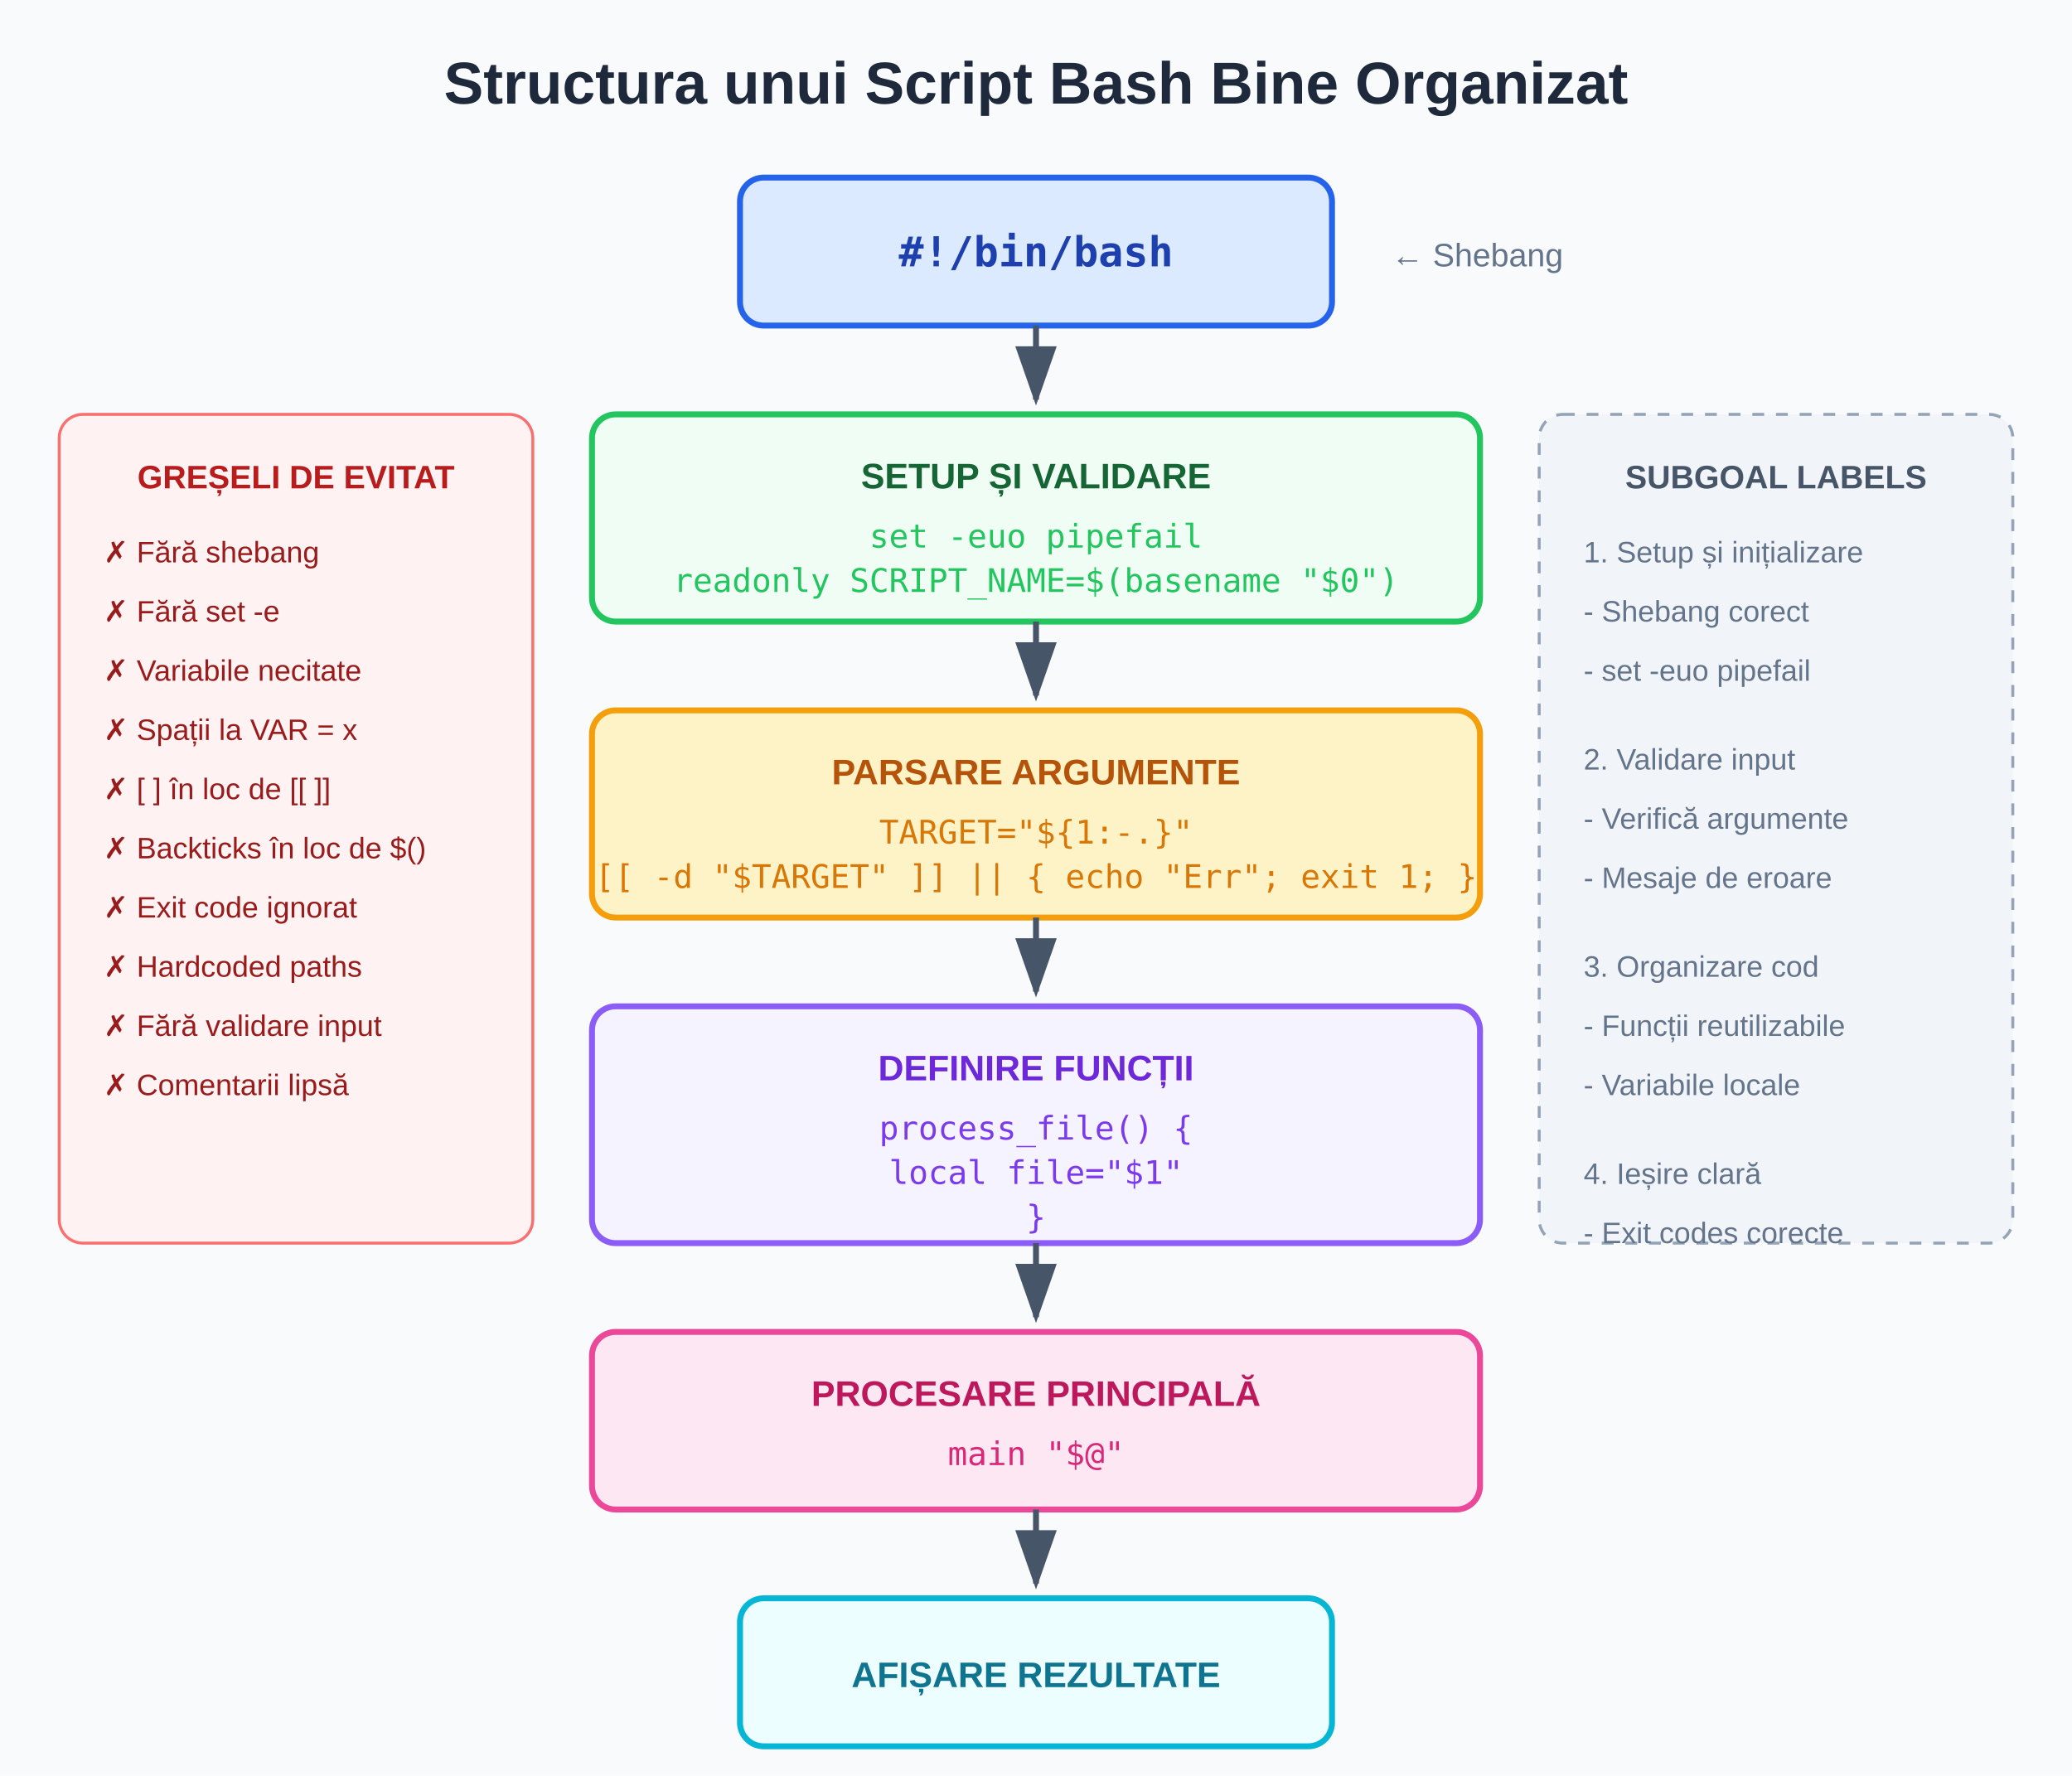
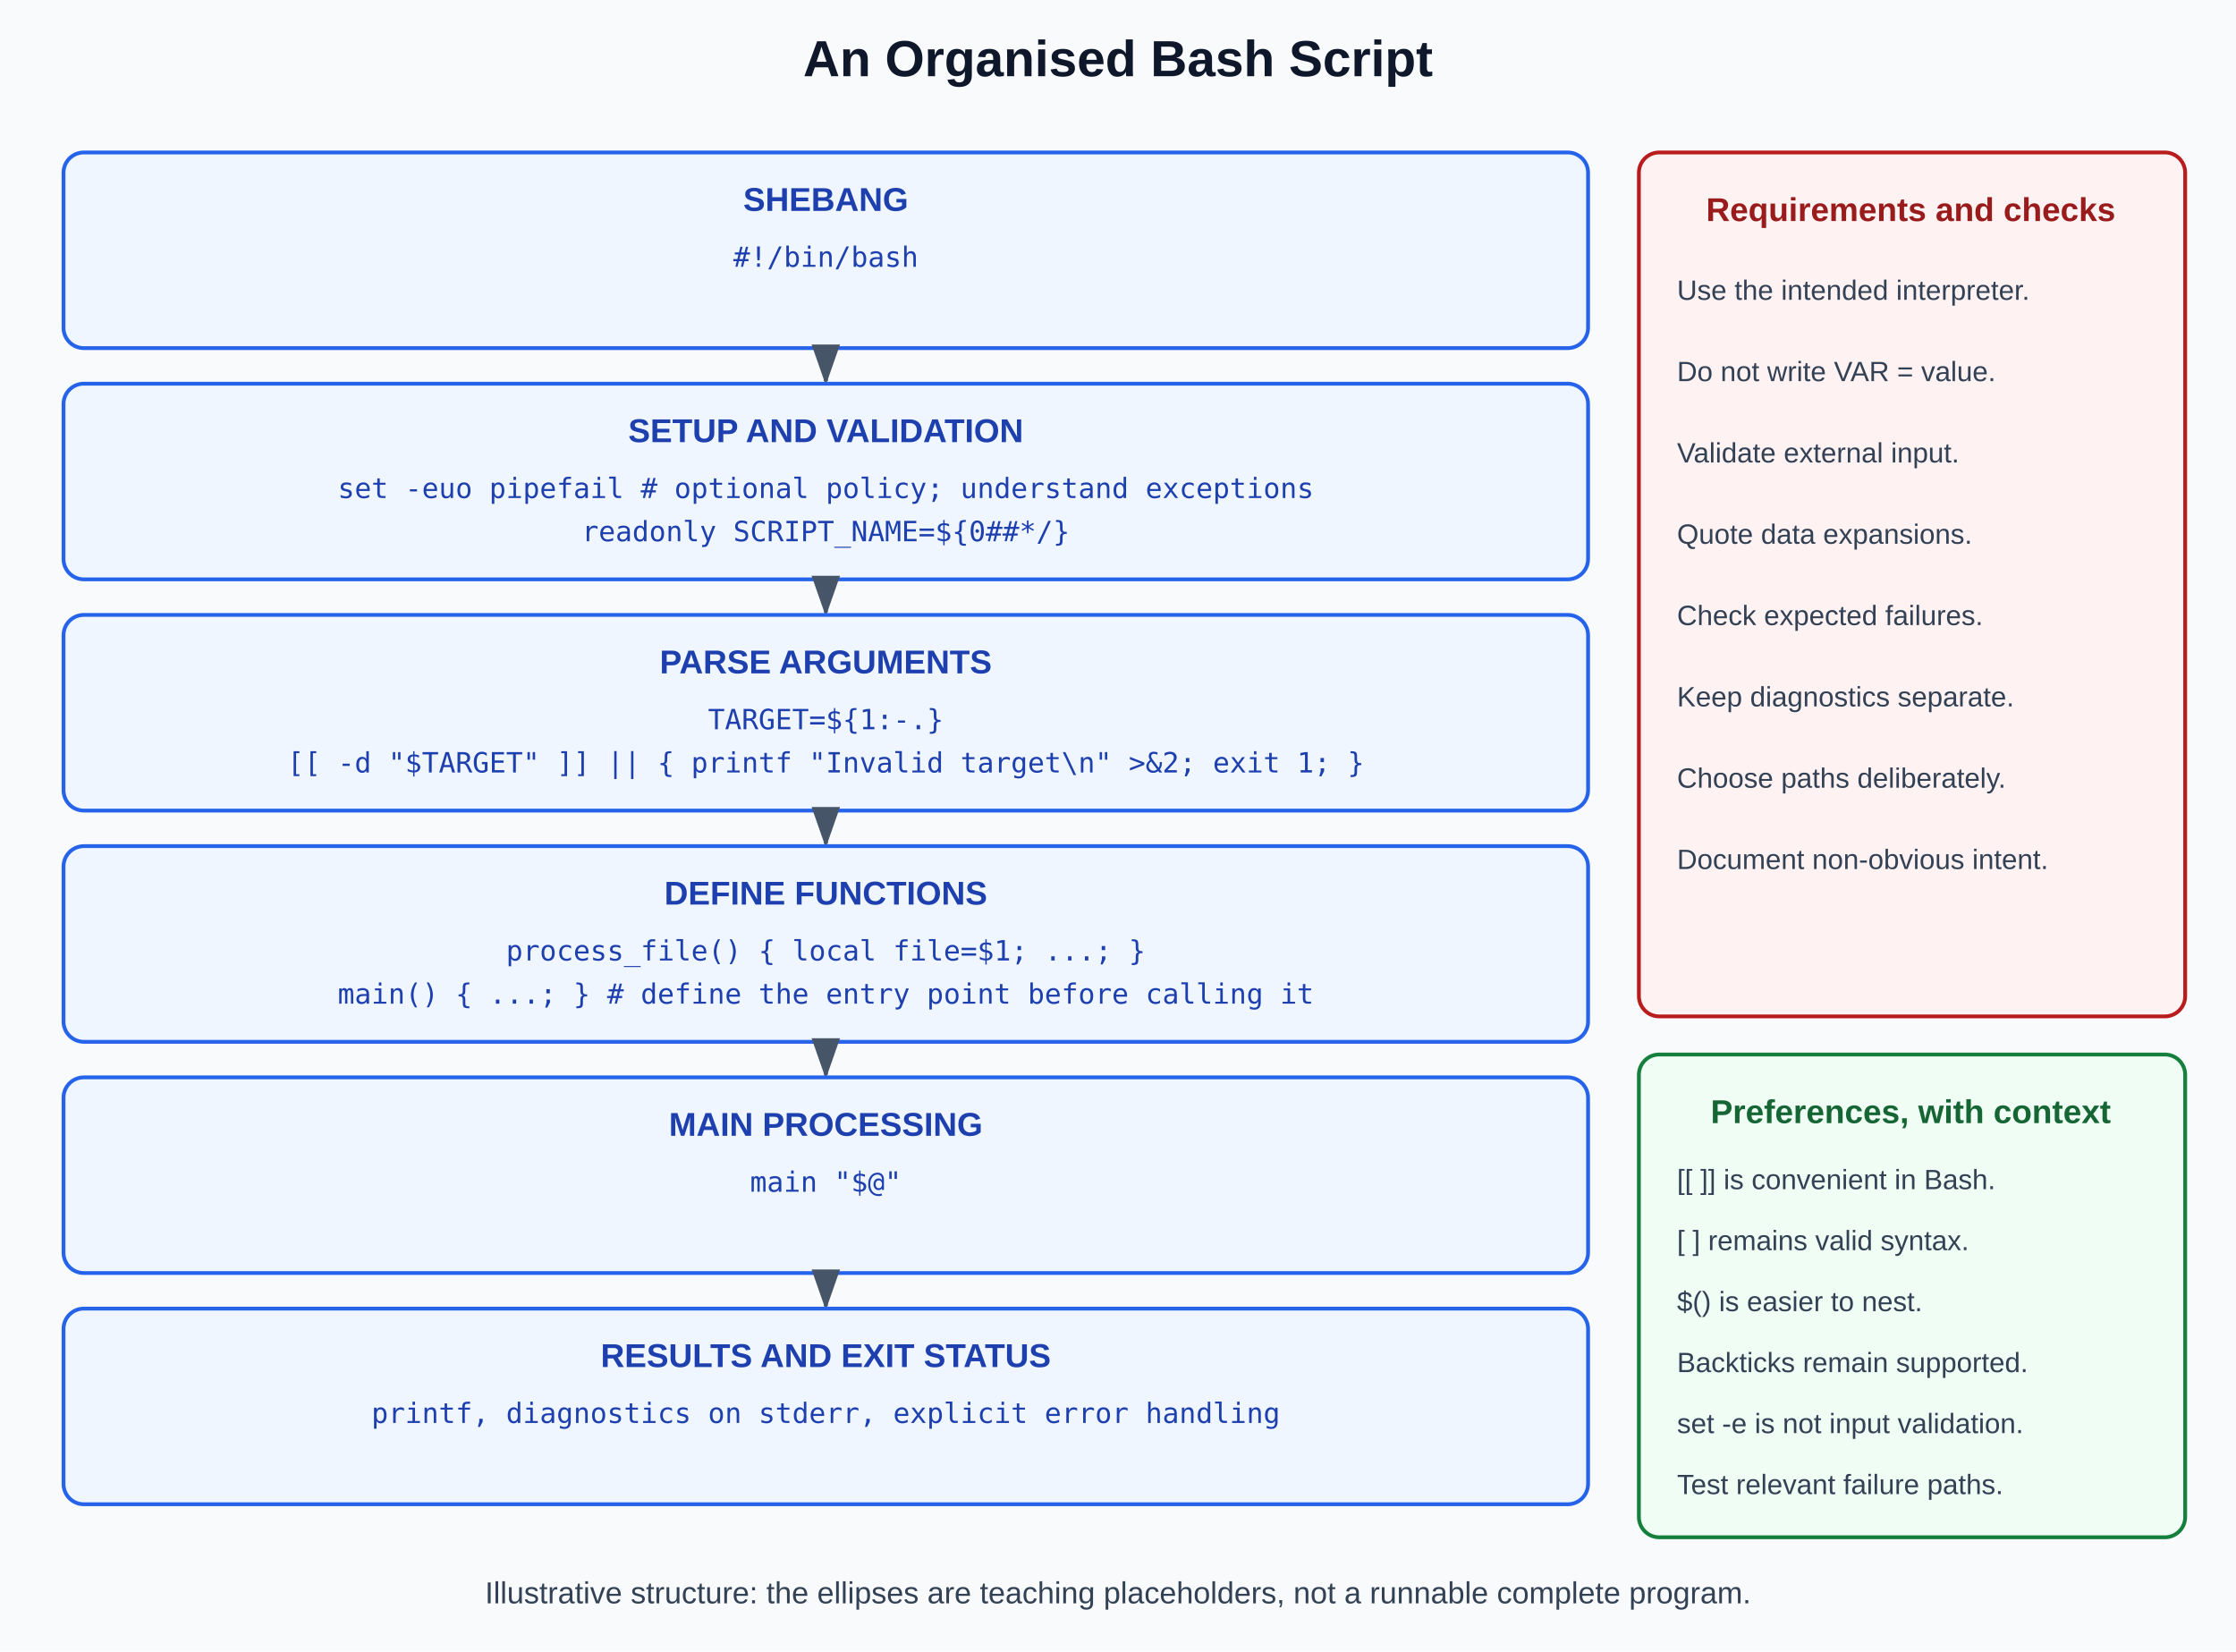
- <svg xmlns="http://www.w3.org/2000/svg" viewBox="0 0 700 600">
+ <svg xmlns="http://www.w3.org/2000/svg" viewBox="0 0 880 650" width="880" height="650" role="img" xml:lang="en" aria-labelledby="sem04-script-structure-title sem04-script-structure-desc">
  <defs>
-     <marker id="arrow" markerWidth="10" markerHeight="7" refX="9" refY="3.5" orient="auto">
+     <marker id="sem04-script-structure-arrow" markerWidth="10" markerHeight="7" refX="9" refY="3.5" orient="auto">
      <polygon points="0 0, 10 3.5, 0 7" fill="#475569" />
    </marker>
  </defs>
-   <rect width="700" height="600" fill="#f8fafc" />
-   <text x="350" y="35" text-anchor="middle" font-family="Arial, sans-serif" font-size="20" font-weight="bold" fill="#1e293b">Structura unui Script Bash Bine Organizat</text>
-   <rect x="250" y="60" width="200" height="50" rx="8" fill="#dbeafe" stroke="#2563eb" stroke-width="2" />
-   <text x="350" y="90" text-anchor="middle" font-family="monospace" font-size="14" font-weight="bold" fill="#1e40af">#!/bin/bash</text>
-   <text x="470" y="90" font-family="Arial, sans-serif" font-size="11" fill="#64748b">← Shebang</text>
-   <line x1="350" y1="110" x2="350" y2="135" stroke="#475569" stroke-width="2" marker-end="url(#arrow)" />
-   <rect x="200" y="140" width="300" height="70" rx="8" fill="#f0fdf4" stroke="#22c55e" stroke-width="2" />
-   <text x="350" y="165" text-anchor="middle" font-family="Arial, sans-serif" font-size="12" font-weight="bold" fill="#166534">SETUP ȘI VALIDARE</text>
-   <text x="350" y="185" text-anchor="middle" font-family="monospace" font-size="11" fill="#22c55e">set -euo pipefail</text>
-   <text x="350" y="200" text-anchor="middle" font-family="monospace" font-size="11" fill="#22c55e">readonly SCRIPT_NAME=$(basename "$0")</text>
-   <line x1="350" y1="210" x2="350" y2="235" stroke="#475569" stroke-width="2" marker-end="url(#arrow)" />
-   <rect x="200" y="240" width="300" height="70" rx="8" fill="#fef3c7" stroke="#f59e0b" stroke-width="2" />
-   <text x="350" y="265" text-anchor="middle" font-family="Arial, sans-serif" font-size="12" font-weight="bold" fill="#b45309">PARSARE ARGUMENTE</text>
-   <text x="350" y="285" text-anchor="middle" font-family="monospace" font-size="11" fill="#d97706">TARGET="${1:-.}"</text>
-   <text x="350" y="300" text-anchor="middle" font-family="monospace" font-size="11" fill="#d97706">[[ -d "$TARGET" ]] || { echo "Err"; exit 1; }</text>
-   <line x1="350" y1="310" x2="350" y2="335" stroke="#475569" stroke-width="2" marker-end="url(#arrow)" />
-   <rect x="200" y="340" width="300" height="80" rx="8" fill="#f5f3ff" stroke="#8b5cf6" stroke-width="2" />
-   <text x="350" y="365" text-anchor="middle" font-family="Arial, sans-serif" font-size="12" font-weight="bold" fill="#6d28d9">DEFINIRE FUNCȚII</text>
-   <text x="350" y="385" text-anchor="middle" font-family="monospace" font-size="11" fill="#7c3aed">process_file() {</text>
-   <text x="350" y="400" text-anchor="middle" font-family="monospace" font-size="11" fill="#7c3aed">    local file="$1"</text>
-   <text x="350" y="415" text-anchor="middle" font-family="monospace" font-size="11" fill="#7c3aed">}</text>
-   <line x1="350" y1="420" x2="350" y2="445" stroke="#475569" stroke-width="2" marker-end="url(#arrow)" />
-   <rect x="200" y="450" width="300" height="60" rx="8" fill="#fce7f3" stroke="#ec4899" stroke-width="2" />
-   <text x="350" y="475" text-anchor="middle" font-family="Arial, sans-serif" font-size="12" font-weight="bold" fill="#be185d">PROCESARE PRINCIPALĂ</text>
-   <text x="350" y="495" text-anchor="middle" font-family="monospace" font-size="11" fill="#db2777">main "$@"</text>
-   <line x1="350" y1="510" x2="350" y2="535" stroke="#475569" stroke-width="2" marker-end="url(#arrow)" />
-   <rect x="250" y="540" width="200" height="50" rx="8" fill="#ecfeff" stroke="#06b6d4" stroke-width="2" />
-   <text x="350" y="570" text-anchor="middle" font-family="Arial, sans-serif" font-size="12" font-weight="bold" fill="#0e7490">AFIȘARE REZULTATE</text>
-   <rect x="520" y="140" width="160" height="280" rx="8" fill="#f1f5f9" stroke="#94a3b8" stroke-width="1" stroke-dasharray="4,4" />
-   <text x="600" y="165" text-anchor="middle" font-family="Arial, sans-serif" font-size="11" font-weight="bold" fill="#475569">SUBGOAL LABELS</text>
-   <text x="535" y="190" font-family="Arial, sans-serif" font-size="10" fill="#64748b">1. Setup și inițializare</text>
-   <text x="535" y="210" font-family="Arial, sans-serif" font-size="10" fill="#64748b">   - Shebang corect</text>
-   <text x="535" y="230" font-family="Arial, sans-serif" font-size="10" fill="#64748b">   - set -euo pipefail</text>
-   <text x="535" y="260" font-family="Arial, sans-serif" font-size="10" fill="#64748b">2. Validare input</text>
-   <text x="535" y="280" font-family="Arial, sans-serif" font-size="10" fill="#64748b">   - Verifică argumente</text>
-   <text x="535" y="300" font-family="Arial, sans-serif" font-size="10" fill="#64748b">   - Mesaje de eroare</text>
-   <text x="535" y="330" font-family="Arial, sans-serif" font-size="10" fill="#64748b">3. Organizare cod</text>
-   <text x="535" y="350" font-family="Arial, sans-serif" font-size="10" fill="#64748b">   - Funcții reutilizabile</text>
-   <text x="535" y="370" font-family="Arial, sans-serif" font-size="10" fill="#64748b">   - Variabile locale</text>
-   <text x="535" y="400" font-family="Arial, sans-serif" font-size="10" fill="#64748b">4. Ieșire clară</text>
-   <text x="535" y="420" font-family="Arial, sans-serif" font-size="10" fill="#64748b">   - Exit codes corecte</text>
-   <rect x="20" y="140" width="160" height="280" rx="8" fill="#fef2f2" stroke="#f87171" stroke-width="1" />
-   <text x="100" y="165" text-anchor="middle" font-family="Arial, sans-serif" font-size="11" font-weight="bold" fill="#b91c1c">GREȘELI DE EVITAT</text>
-   <text x="35" y="190" font-family="Arial, sans-serif" font-size="10" fill="#991b1b">✗ Fără shebang</text>
-   <text x="35" y="210" font-family="Arial, sans-serif" font-size="10" fill="#991b1b">✗ Fără set -e</text>
-   <text x="35" y="230" font-family="Arial, sans-serif" font-size="10" fill="#991b1b">✗ Variabile necitate</text>
-   <text x="35" y="250" font-family="Arial, sans-serif" font-size="10" fill="#991b1b">✗ Spații la VAR = x</text>
-   <text x="35" y="270" font-family="Arial, sans-serif" font-size="10" fill="#991b1b">✗ [ ] în loc de [[ ]]</text>
-   <text x="35" y="290" font-family="Arial, sans-serif" font-size="10" fill="#991b1b">✗ Backticks în loc de $()</text>
-   <text x="35" y="310" font-family="Arial, sans-serif" font-size="10" fill="#991b1b">✗ Exit code ignorat</text>
-   <text x="35" y="330" font-family="Arial, sans-serif" font-size="10" fill="#991b1b">✗ Hardcoded paths</text>
-   <text x="35" y="350" font-family="Arial, sans-serif" font-size="10" fill="#991b1b">✗ Fără validare input</text>
-   <text x="35" y="370" font-family="Arial, sans-serif" font-size="10" fill="#991b1b">✗ Comentarii lipsă</text>
+   <rect width="880" height="650" fill="#f8fafc" />
+   <text x="440.0" y="30" font-family="Arial, sans-serif" font-size="20" fill="#0f172a" text-anchor="middle" font-weight="bold" id="sem04-script-structure-text-1">An Organised Bash Script</text>
+   <rect x="25" y="60" width="600" height="77" rx="8" fill="#eff6ff" stroke="#2563eb" stroke-width="1.5" />
+   <text x="325" y="83" font-family="Arial, sans-serif" font-size="13" fill="#1e40af" text-anchor="middle" font-weight="bold" id="sem04-script-structure-text-2">SHEBANG</text>
+   <text x="325" y="105" font-family="monospace" font-size="11" fill="#1e40af" text-anchor="middle" id="sem04-script-structure-text-3">#!/bin/bash</text>
+   <path d="M 325 137 L 325 150" fill="none" stroke="#475569" stroke-width="1.6" marker-end="url(#sem04-script-structure-arrow)" />
+   <rect x="25" y="151" width="600" height="77" rx="8" fill="#eff6ff" stroke="#2563eb" stroke-width="1.5" />
+   <text x="325" y="174" font-family="Arial, sans-serif" font-size="13" fill="#1e40af" text-anchor="middle" font-weight="bold" id="sem04-script-structure-text-4">SETUP AND VALIDATION</text>
+   <text x="325" y="196" font-family="monospace" font-size="11" fill="#1e40af" text-anchor="middle" id="sem04-script-structure-text-5">set -euo pipefail  # optional policy; understand exceptions</text>
+   <text x="325" y="213" font-family="monospace" font-size="11" fill="#1e40af" text-anchor="middle" id="sem04-script-structure-text-6">readonly SCRIPT_NAME=${0##*/}</text>
+   <path d="M 325 228 L 325 241" fill="none" stroke="#475569" stroke-width="1.6" marker-end="url(#sem04-script-structure-arrow)" />
+   <rect x="25" y="242" width="600" height="77" rx="8" fill="#eff6ff" stroke="#2563eb" stroke-width="1.5" />
+   <text x="325" y="265" font-family="Arial, sans-serif" font-size="13" fill="#1e40af" text-anchor="middle" font-weight="bold" id="sem04-script-structure-text-7">PARSE ARGUMENTS</text>
+   <text x="325" y="287" font-family="monospace" font-size="11" fill="#1e40af" text-anchor="middle" id="sem04-script-structure-text-8">TARGET=${1:-.}</text>
+   <text x="325" y="304" font-family="monospace" font-size="11" fill="#1e40af" text-anchor="middle" id="sem04-script-structure-text-9">[[ -d "$TARGET" ]] || { printf "Invalid target\n" &gt;&amp;2; exit 1; }</text>
+   <path d="M 325 319 L 325 332" fill="none" stroke="#475569" stroke-width="1.6" marker-end="url(#sem04-script-structure-arrow)" />
+   <rect x="25" y="333" width="600" height="77" rx="8" fill="#eff6ff" stroke="#2563eb" stroke-width="1.5" />
+   <text x="325" y="356" font-family="Arial, sans-serif" font-size="13" fill="#1e40af" text-anchor="middle" font-weight="bold" id="sem04-script-structure-text-10">DEFINE FUNCTIONS</text>
+   <text x="325" y="378" font-family="monospace" font-size="11" fill="#1e40af" text-anchor="middle" id="sem04-script-structure-text-11">process_file() { local file=$1; ...; }</text>
+   <text x="325" y="395" font-family="monospace" font-size="11" fill="#1e40af" text-anchor="middle" id="sem04-script-structure-text-12">main() { ...; }  # define the entry point before calling it</text>
+   <path d="M 325 410 L 325 423" fill="none" stroke="#475569" stroke-width="1.6" marker-end="url(#sem04-script-structure-arrow)" />
+   <rect x="25" y="424" width="600" height="77" rx="8" fill="#eff6ff" stroke="#2563eb" stroke-width="1.5" />
+   <text x="325" y="447" font-family="Arial, sans-serif" font-size="13" fill="#1e40af" text-anchor="middle" font-weight="bold" id="sem04-script-structure-text-13">MAIN PROCESSING</text>
+   <text x="325" y="469" font-family="monospace" font-size="11" fill="#1e40af" text-anchor="middle" id="sem04-script-structure-text-14">main "$@"</text>
+   <path d="M 325 501 L 325 514" fill="none" stroke="#475569" stroke-width="1.6" marker-end="url(#sem04-script-structure-arrow)" />
+   <rect x="25" y="515" width="600" height="77" rx="8" fill="#eff6ff" stroke="#2563eb" stroke-width="1.5" />
+   <text x="325" y="538" font-family="Arial, sans-serif" font-size="13" fill="#1e40af" text-anchor="middle" font-weight="bold" id="sem04-script-structure-text-15">RESULTS AND EXIT STATUS</text>
+   <text x="325" y="560" font-family="monospace" font-size="11" fill="#1e40af" text-anchor="middle" id="sem04-script-structure-text-16">printf, diagnostics on stderr, explicit error handling</text>
+   <rect x="645" y="60" width="215" height="340" rx="8" fill="#fef2f2" stroke="#b91c1c" stroke-width="1.5" />
+   <text x="752" y="87" font-family="Arial, sans-serif" font-size="13" fill="#991b1b" text-anchor="middle" font-weight="bold" id="sem04-script-structure-text-17">Requirements and checks</text>
+   <text x="660" y="118" font-family="Arial, sans-serif" font-size="11" fill="#334155" id="sem04-script-structure-text-18">Use the intended interpreter.</text>
+   <text x="660" y="150" font-family="Arial, sans-serif" font-size="11" fill="#334155" id="sem04-script-structure-text-19">Do not write VAR = value.</text>
+   <text x="660" y="182" font-family="Arial, sans-serif" font-size="11" fill="#334155" id="sem04-script-structure-text-20">Validate external input.</text>
+   <text x="660" y="214" font-family="Arial, sans-serif" font-size="11" fill="#334155" id="sem04-script-structure-text-21">Quote data expansions.</text>
+   <text x="660" y="246" font-family="Arial, sans-serif" font-size="11" fill="#334155" id="sem04-script-structure-text-22">Check expected failures.</text>
+   <text x="660" y="278" font-family="Arial, sans-serif" font-size="11" fill="#334155" id="sem04-script-structure-text-23">Keep diagnostics separate.</text>
+   <text x="660" y="310" font-family="Arial, sans-serif" font-size="11" fill="#334155" id="sem04-script-structure-text-24">Choose paths deliberately.</text>
+   <text x="660" y="342" font-family="Arial, sans-serif" font-size="11" fill="#334155" id="sem04-script-structure-text-25">Document non-obvious intent.</text>
+   <rect x="645" y="415" width="215" height="190" rx="8" fill="#f0fdf4" stroke="#15803d" stroke-width="1.5" />
+   <text x="752" y="442" font-family="Arial, sans-serif" font-size="13" fill="#166534" text-anchor="middle" font-weight="bold" id="sem04-script-structure-text-26">Preferences, with context</text>
+   <text x="660" y="468" font-family="Arial, sans-serif" font-size="11" fill="#334155" id="sem04-script-structure-text-27">[[ ]] is convenient in Bash.</text>
+   <text x="660" y="492" font-family="Arial, sans-serif" font-size="11" fill="#334155" id="sem04-script-structure-text-28">[ ] remains valid syntax.</text>
+   <text x="660" y="516" font-family="Arial, sans-serif" font-size="11" fill="#334155" id="sem04-script-structure-text-29">$() is easier to nest.</text>
+   <text x="660" y="540" font-family="Arial, sans-serif" font-size="11" fill="#334155" id="sem04-script-structure-text-30">Backticks remain supported.</text>
+   <text x="660" y="564" font-family="Arial, sans-serif" font-size="11" fill="#334155" id="sem04-script-structure-text-31">set -e is not input validation.</text>
+   <text x="660" y="588" font-family="Arial, sans-serif" font-size="11" fill="#334155" id="sem04-script-structure-text-32">Test relevant failure paths.</text>
+   <text x="440" y="631" font-family="Arial, sans-serif" font-size="12" fill="#334155" text-anchor="middle" id="sem04-script-structure-text-33">Illustrative structure: the ellipses are teaching placeholders, not a runnable complete program.</text>
</svg>
